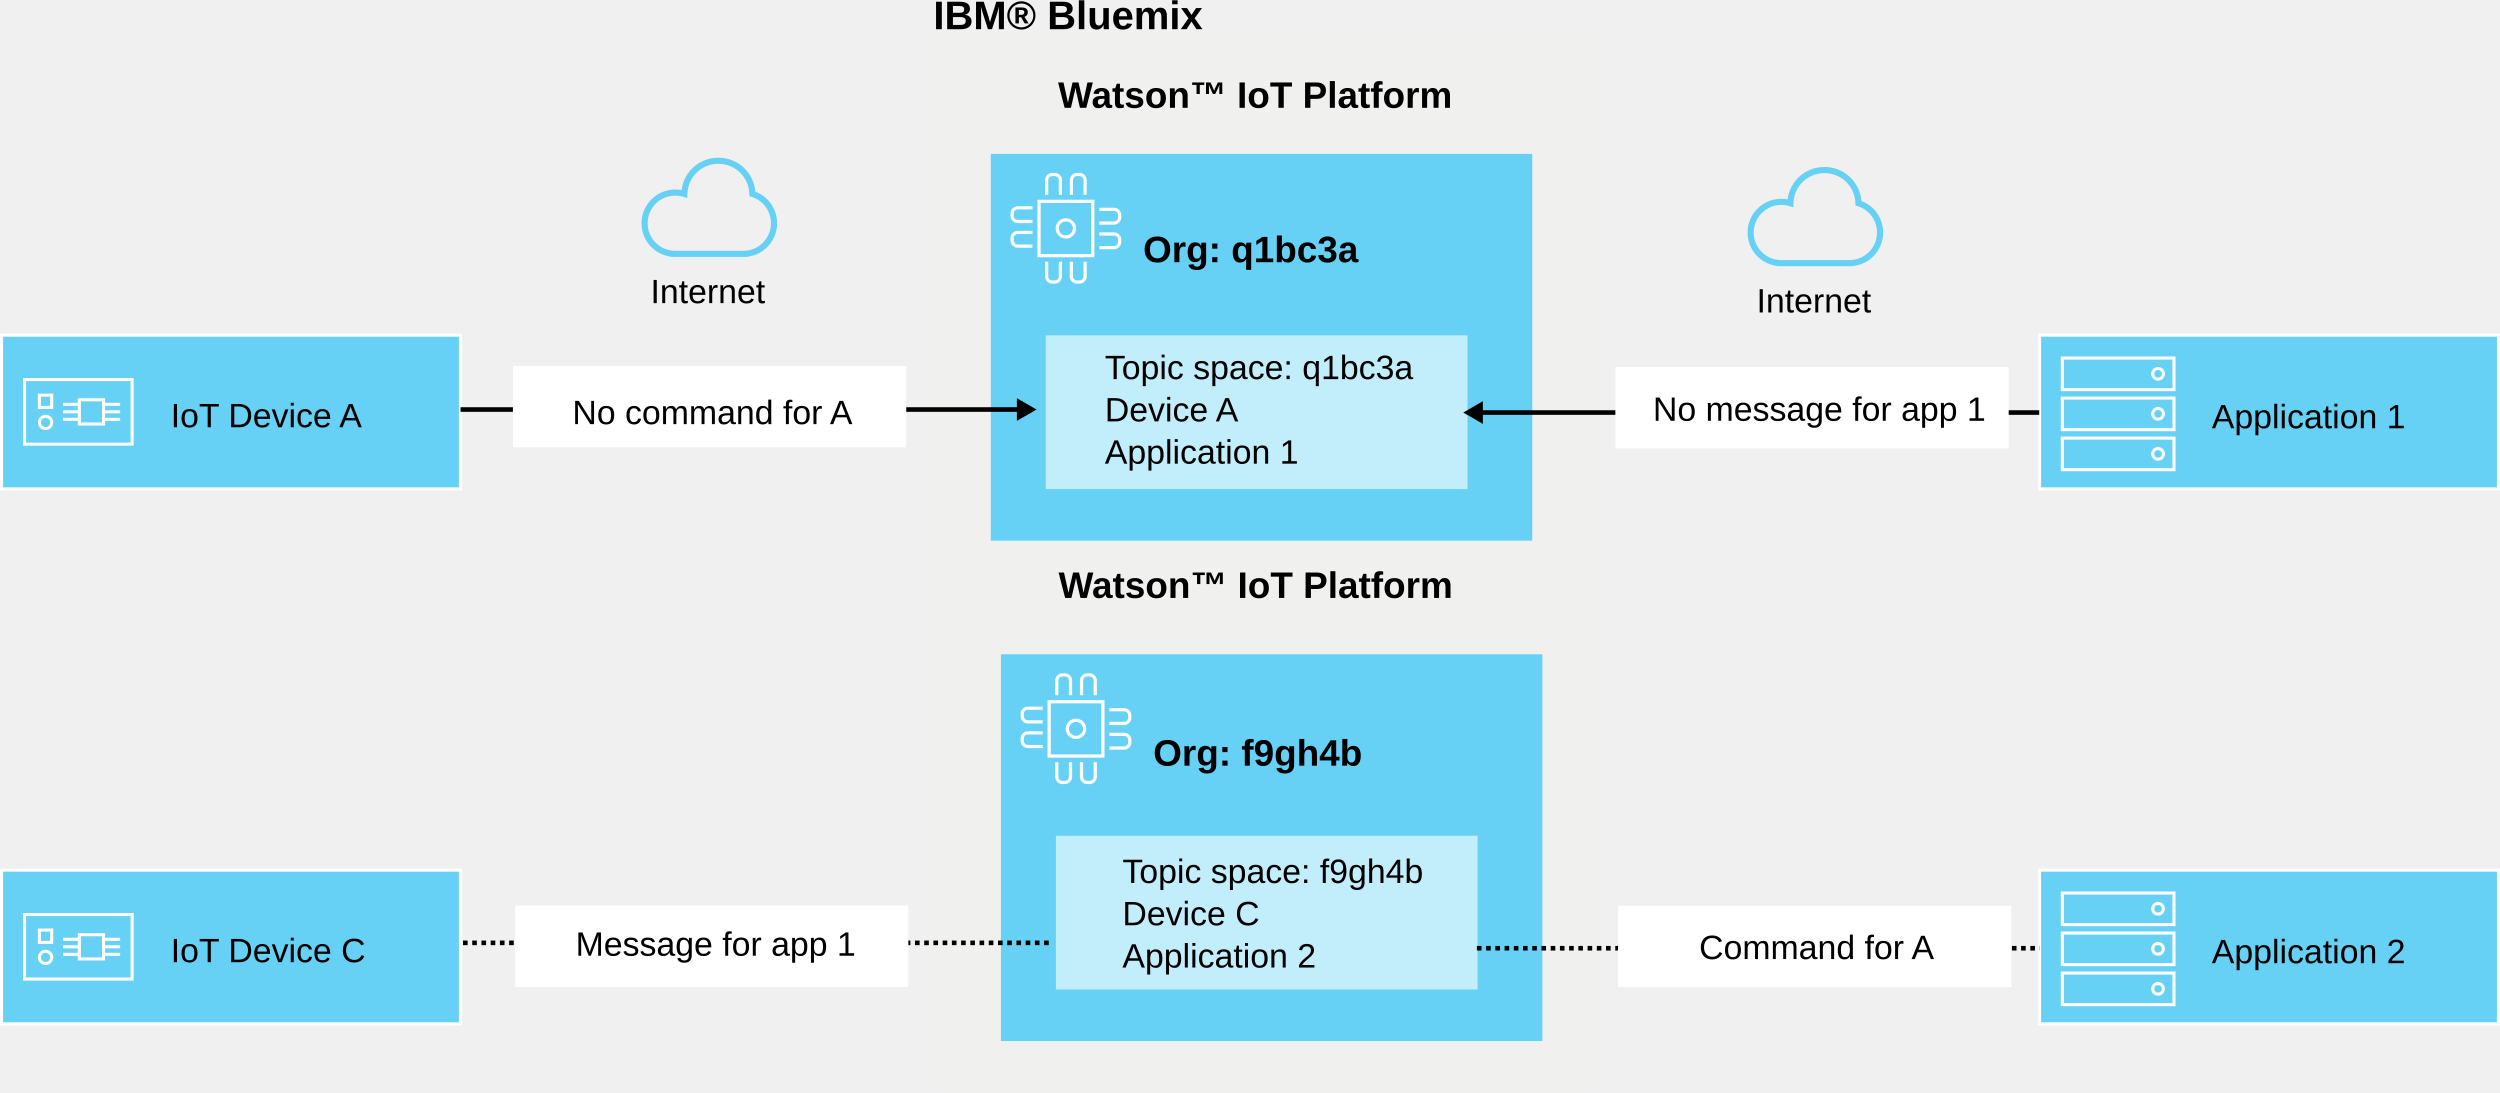
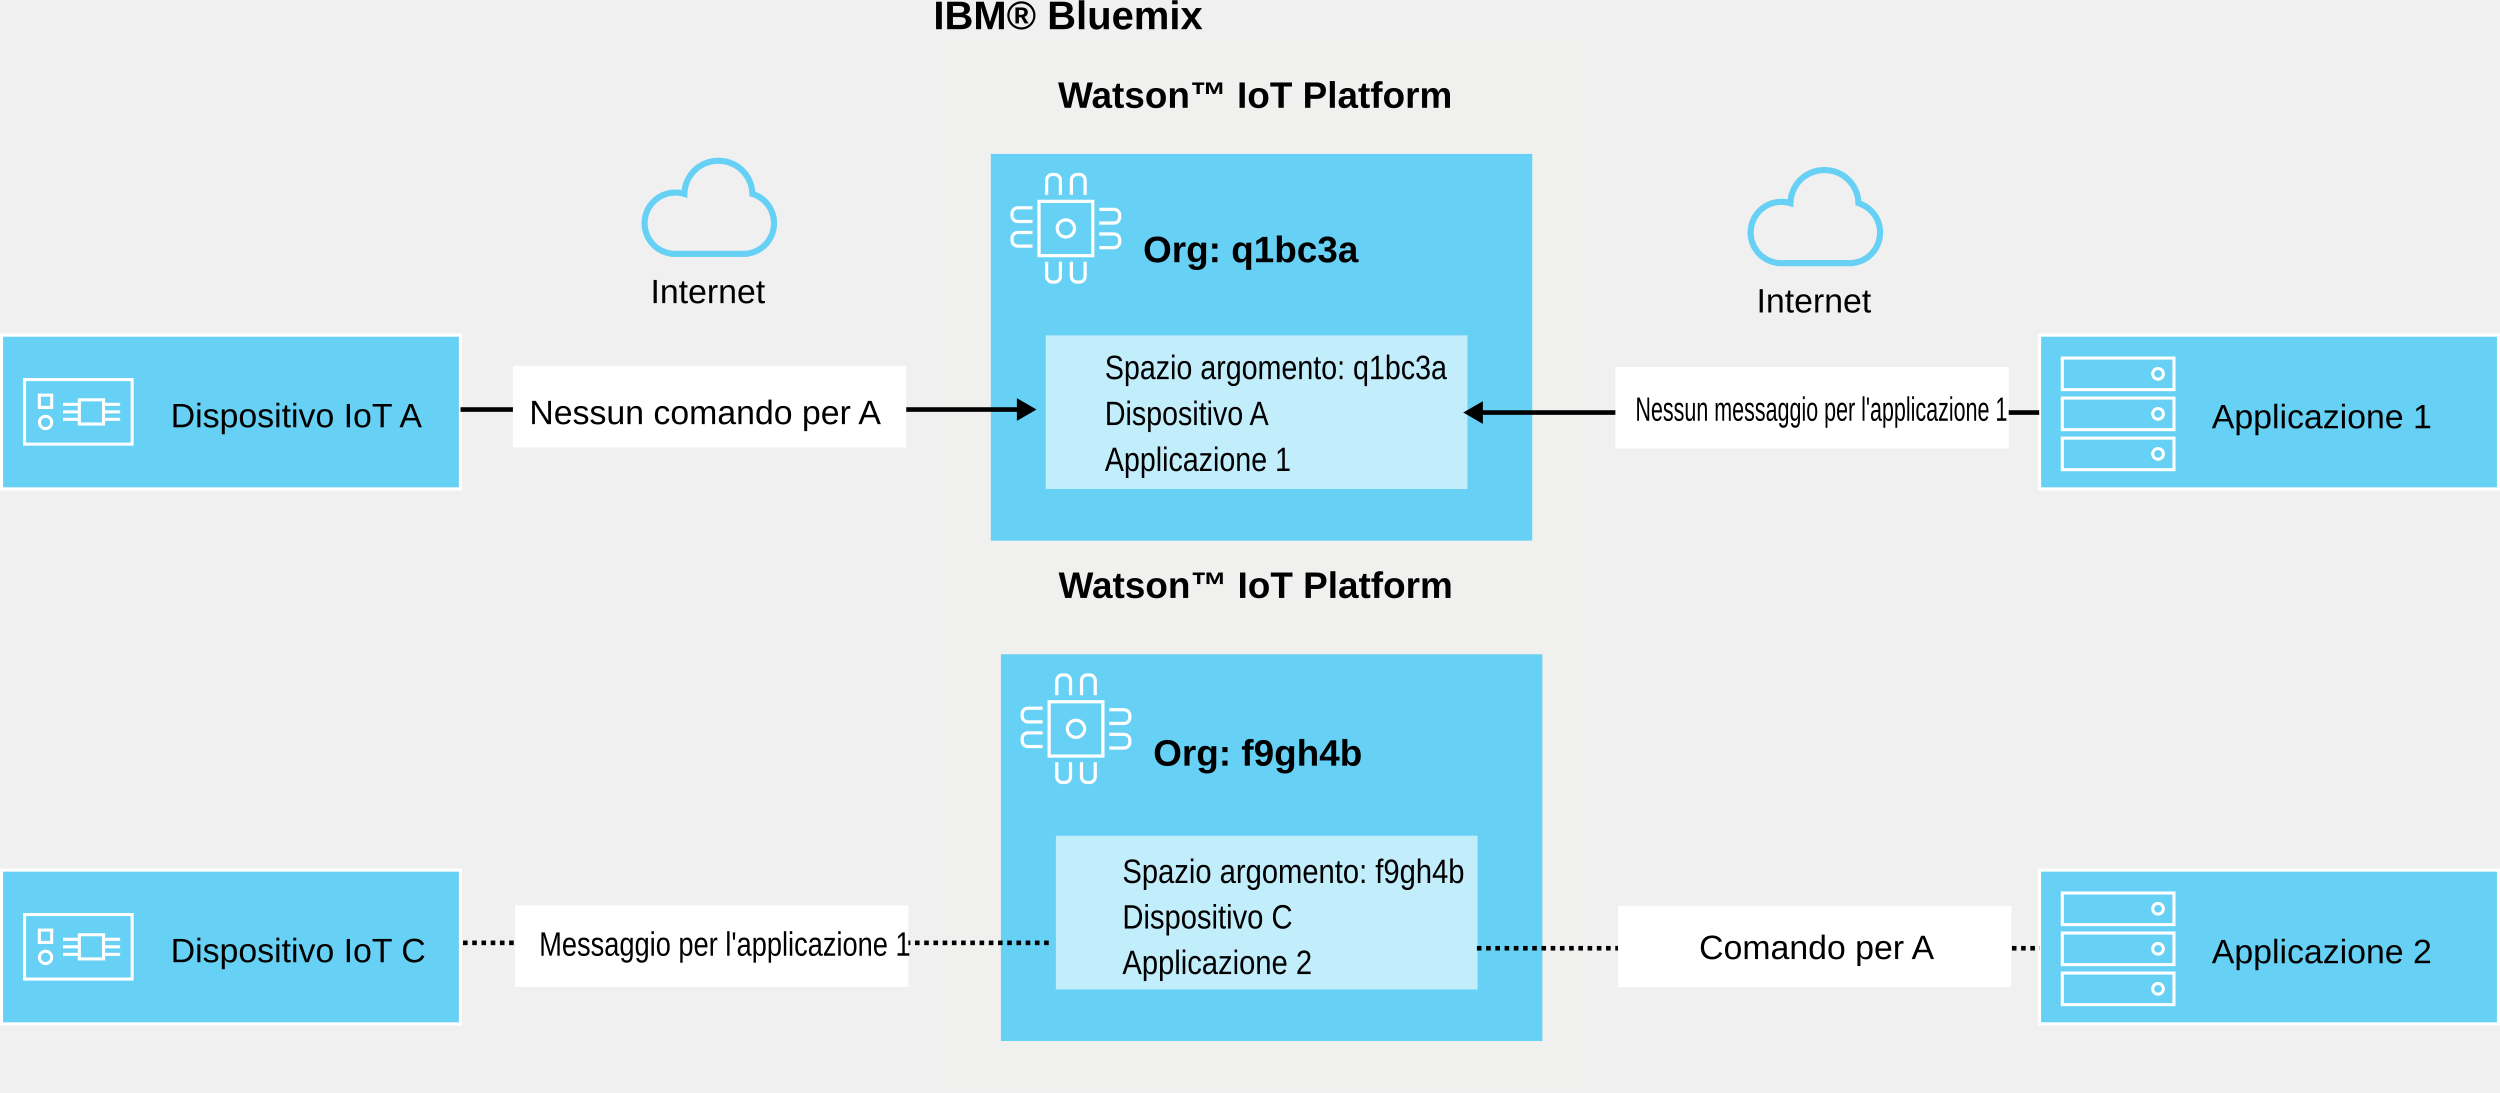
<svg xmlns="http://www.w3.org/2000/svg" xmlns:ns1="http://www.openswatchbook.org/uri/2009/osb" width="229.475mm" height="100.288mm" viewBox="0 0 813.101 355.353" id="svg5566" version="1.1">
  <defs id="defs5568">
    <linearGradient id="linearGradient6908" ns1:paint="solid">
      <stop style="stop-color:#04ff31;stop-opacity:1;" offset="0" id="stop6910" />
    </linearGradient>
    <marker style="overflow:visible" id="TriangleInM-1-5" refX="0" refY="0" orient="auto">
      <path transform="scale(-0.4,-0.4)" style="fill-rule:evenodd;stroke:#000000;stroke-width:1pt" d="m 5.77,0 -8.65,5 0,-10 8.65,5 z" id="path21249-59-7" />
    </marker>
    <marker style="overflow:visible" id="TriangleOutM-3-4" refX="0" refY="0" orient="auto">
      <path transform="scale(0.4,0.4)" style="fill-rule:evenodd;stroke:#000000;stroke-width:1pt" d="m 5.77,0 -8.65,5 0,-10 8.65,5 z" id="path21258-13-6" />
    </marker>
    <marker style="overflow:visible" id="TriangleOutM-3-4-6" refX="0" refY="0" orient="auto">
      <path transform="scale(0.4,0.4)" style="fill-rule:evenodd;stroke:#000000;stroke-width:1pt" d="m 5.77,0 -8.65,5 0,-10 8.65,5 z" id="path21258-13-6-8" />
    </marker>
    <marker style="overflow:visible" id="TriangleOutM-3-4-9" refX="0" refY="0" orient="auto">
      <path transform="scale(0.4,0.4)" style="fill-rule:evenodd;stroke:#000000;stroke-width:1pt" d="m 5.77,0 -8.65,5 0,-10 8.65,5 z" id="path21258-13-6-1" />
    </marker>
  </defs>
  <g id="layer1" transform="translate(101.9268,-300.426)">
    <g id="g6270" transform="translate(0,-50.76839)">
      <rect style="fill:#66d1f5;fill-opacity:1;fill-rule:evenodd;stroke:#ffffff;stroke-width:1;stroke-miterlimit:4;stroke-dasharray:none;stroke-opacity:1" id="rect79371-1-6-6-9-8-7-3-5-1-2-74" width="149.25" height="50" x="-101.427" y="460.202" rx="0" ry="0" />
      <text id="text18189-1-5" y="476.403" x="-46.406" style="font-style:normal;font-variant:normal;font-weight:normal;font-stretch:normal;font-size:11px;line-height:125%;font-family:Arial;-inkscape-font-specification:Arial;text-align:start;letter-spacing:0px;word-spacing:0px;writing-mode:lr-tb;text-anchor:start;fill:#000000;fill-opacity:1;stroke:none" xml:space="preserve">
        <tspan y="476.403" x="-46.406" id="tspan18191-0-2" />
-         <tspan id="tspan8202-0" y="490.153" x="-46.406">IoT Device A</tspan>
+         <tspan id="tspan8202-0" y="490.153" x="-46.406">Dispositivo IoT A</tspan>
        <tspan style="font-size:7.5px;stroke:none" id="tspan6878-8-8" y="503.903" x="-46.406" />
        <tspan style="font-size:7.5px;stroke:none" id="tspan18193-4-5" y="517.653" x="-46.406" />
      </text>
      <g transform="translate(-98.95286,462.6482)" id="g5278-3">
        <path style="fill:none;stroke:#ffffff;stroke-miterlimit:10" stroke-miterlimit="10" d="M 40,12 35.33,12 9.67,12 5,12 5,33 9.67,33 35.34,33 40,33 40,12 Z m -9.22,8.06 5.32,0 m -5.32,2.44 5.32,0 m -5.32,2.44 5.32,0 m -18.57,-4.88 5.32,0 m -5.32,2.44 5.32,0 m -5.32,2.44 5.32,0 m -0.02,1.5 7.87,0 0,-7.87 -7.87,0 0,7.87 z m -10.98,-2.5 c 1.1,0 2,0.9 2,2 0,1.1 -0.9,2 -2,2 -1.1,0 -2,-0.9 -2,-2 0,-1.11 0.9,-2 2,-2 z m 1.98,-2.88 -4,0 0,-4 4,0 0,4 z" id="path5280-3" />
      </g>
    </g>
    <g id="g6280" transform="translate(-14.69774,1.314248)">
      <rect style="fill:#66d1f5;fill-opacity:1;fill-rule:evenodd;stroke:#ffffff;stroke-width:1;stroke-miterlimit:4;stroke-dasharray:none;stroke-opacity:1" id="rect79371-1-6-6-9-8-7-3-5-1-2-2" width="149.25" height="50" x="-86.729" y="582.107" rx="0" ry="0" />
      <text id="text18189-1-0" y="598.308" x="-31.709" style="font-style:normal;font-variant:normal;font-weight:normal;font-stretch:normal;font-size:11px;line-height:125%;font-family:Arial;-inkscape-font-specification:Arial;text-align:start;letter-spacing:0px;word-spacing:0px;writing-mode:lr-tb;text-anchor:start;fill:#000000;fill-opacity:1;stroke:none" xml:space="preserve">
        <tspan y="598.308" x="-31.709" id="tspan18191-0-7" />
-         <tspan id="tspan8202-4" y="612.058" x="-31.709">IoT Device C</tspan>
+         <tspan id="tspan8202-4" y="612.058" x="-31.709">Dispositivo IoT C</tspan>
        <tspan style="font-size:7.5px;stroke:none" id="tspan6878-8-5" y="625.808" x="-31.709" />
        <tspan style="font-size:7.5px;stroke:none" id="tspan18193-4-3" y="639.558" x="-31.709" />
      </text>
      <g transform="translate(-84.25513,584.5529)" id="g5278-7">
        <path style="fill:none;stroke:#ffffff;stroke-miterlimit:10" stroke-miterlimit="10" d="M 40,12 35.33,12 9.67,12 5,12 5,33 9.67,33 35.34,33 40,33 40,12 Z m -9.22,8.06 5.32,0 m -5.32,2.44 5.32,0 m -5.32,2.44 5.32,0 m -18.57,-4.88 5.32,0 m -5.32,2.44 5.32,0 m -5.32,2.44 5.32,0 m -0.02,1.5 7.87,0 0,-7.87 -7.87,0 0,7.87 z m -10.98,-2.5 c 1.1,0 2,0.9 2,2 0,1.1 -0.9,2 -2,2 -1.1,0 -2,-0.9 -2,-2 0,-1.11 0.9,-2 2,-2 z m 1.98,-2.88 -4,0 0,-4 4,0 0,4 z" id="path5280-4" />
      </g>
    </g>
    <g id="g6290" transform="translate(237.4808,-9.268909)">
      <rect style="fill:#66d1f5;fill-opacity:1;fill-rule:evenodd;stroke:#ffffff;stroke-width:1;stroke-miterlimit:4;stroke-dasharray:none;stroke-opacity:1" id="rect79371-1-6-6-9-8-7-3-5-1-2-7-7" width="149.25" height="50" x="323.943" y="418.703" rx="0" ry="0" />
      <text id="text18189-5-9-3" y="448.982" x="379.969" style="font-style:normal;font-variant:normal;font-weight:normal;font-stretch:normal;font-size:11px;line-height:125%;font-family:Arial;-inkscape-font-specification:Arial;text-align:start;letter-spacing:0px;word-spacing:0px;writing-mode:lr-tb;text-anchor:start;fill:#000000;fill-opacity:1;stroke:none;stroke-width:1;stroke-miterlimit:4;stroke-dasharray:none" xml:space="preserve">
-         <tspan id="tspan6913-6-9" y="448.982" x="379.969">Application 1</tspan>
+         <tspan id="tspan6913-6-9" y="448.982" x="379.969">Applicazione 1</tspan>
      </text>
      <g style="stroke-width:10.708;stroke-miterlimit:4;stroke-dasharray:none" transform="matrix(0.09339234,0,0,0.09339234,326.1453,420.9535)" id="g5240-2-8-1">
        <rect style="fill:none;stroke:#ffffff;stroke-width:10.708;stroke-miterlimit:4;stroke-dasharray:none" x="55.6" y="55.6" stroke-miterlimit="10" width="388.9" height="110" id="rect5222-4-5-3" />
        <rect style="fill:none;stroke:#ffffff;stroke-width:10.708;stroke-miterlimit:4;stroke-dasharray:none" x="55.6" y="195" stroke-miterlimit="10" width="388.9" height="110" id="rect5224-7-2-5" />
        <rect style="fill:none;stroke:#ffffff;stroke-width:10.708;stroke-miterlimit:4;stroke-dasharray:none" x="55.6" y="334.4" stroke-miterlimit="10" width="388.9" height="110" id="rect5226-6-7-1" />
        <circle style="fill:none;stroke:#ffffff;stroke-width:10.708;stroke-miterlimit:4;stroke-dasharray:none" stroke-miterlimit="10" cx="389" cy="110.6" r="18.6" id="circle5228-0-6-4" />
        <circle style="fill:none;stroke:#ffffff;stroke-width:10.708;stroke-miterlimit:4;stroke-dasharray:none" stroke-miterlimit="10" cx="389" cy="250" r="18.6" id="circle5230-5-6-0" />
        <circle style="fill:none;stroke:#ffffff;stroke-width:10.708;stroke-miterlimit:4;stroke-dasharray:none" stroke-miterlimit="10" cx="389" cy="389.4" r="18.6" id="circle5232-6-1-4" />
      </g>
    </g>
    <g id="g6302" transform="translate(247.8557,-7.331443)">
      <rect style="fill:#66d1f5;fill-opacity:1;fill-rule:evenodd;stroke:#ffffff;stroke-width:1;stroke-miterlimit:4;stroke-dasharray:none;stroke-opacity:1" id="rect79371-1-6-6-9-8-7-3-5-1-2-7" width="149.25" height="50" x="313.568" y="590.753" rx="0" ry="0" />
      <text id="text18189-5-9" y="621.032" x="369.594" style="font-style:normal;font-variant:normal;font-weight:normal;font-stretch:normal;font-size:11px;line-height:125%;font-family:Arial;-inkscape-font-specification:Arial;text-align:start;letter-spacing:0px;word-spacing:0px;writing-mode:lr-tb;text-anchor:start;fill:#000000;fill-opacity:1;stroke:none;stroke-width:1;stroke-miterlimit:4;stroke-dasharray:none" xml:space="preserve">
-         <tspan id="tspan6913-6" y="621.032" x="369.594">Application 2</tspan>
+         <tspan id="tspan6913-6" y="621.032" x="369.594">Applicazione 2</tspan>
      </text>
      <g style="stroke-width:10.708;stroke-miterlimit:4;stroke-dasharray:none" transform="matrix(0.09339234,0,0,0.09339234,315.7705,593.0035)" id="g5240-2-8">
        <rect style="fill:none;stroke:#ffffff;stroke-width:10.708;stroke-miterlimit:4;stroke-dasharray:none" x="55.6" y="55.6" stroke-miterlimit="10" width="388.9" height="110" id="rect5222-4-5" />
        <rect style="fill:none;stroke:#ffffff;stroke-width:10.708;stroke-miterlimit:4;stroke-dasharray:none" x="55.6" y="195" stroke-miterlimit="10" width="388.9" height="110" id="rect5224-7-2" />
        <rect style="fill:none;stroke:#ffffff;stroke-width:10.708;stroke-miterlimit:4;stroke-dasharray:none" x="55.6" y="334.4" stroke-miterlimit="10" width="388.9" height="110" id="rect5226-6-7" />
        <circle style="fill:none;stroke:#ffffff;stroke-width:10.708;stroke-miterlimit:4;stroke-dasharray:none" stroke-miterlimit="10" cx="389" cy="110.6" r="18.6" id="circle5228-0-6" />
        <circle style="fill:none;stroke:#ffffff;stroke-width:10.708;stroke-miterlimit:4;stroke-dasharray:none" stroke-miterlimit="10" cx="389" cy="250" r="18.6" id="circle5230-5-6" />
        <circle style="fill:none;stroke:#ffffff;stroke-width:10.708;stroke-miterlimit:4;stroke-dasharray:none" stroke-miterlimit="10" cx="389" cy="389.4" r="18.6" id="circle5232-6-1" />
      </g>
    </g>
    <g id="g6488" transform="translate(118.3559,84.54477)">
      <rect style="fill:#f0f0ef;fill-opacity:1;fill-rule:evenodd;stroke:none" id="rect79371-1-6-6-9-8-7-80-8-4" width="213.718" height="342.537" x="84.251" y="228.698" rx="0" ry="0" />
      <rect style="fill:#66d1f5;fill-opacity:1;fill-rule:evenodd;stroke:none" id="rect79371-1-6-6-9-8-7-3-5-1-8-2-9" width="176.1" height="125.788" x="101.964" y="265.933" rx="0" ry="0" />
      <text id="text266398" y="286.16" x="151.49" style="font-style:normal;font-variant:normal;font-weight:bold;font-stretch:normal;font-size:12px;line-height:125%;font-family:Arial;-inkscape-font-specification:'Arial Bold';text-align:start;letter-spacing:0px;word-spacing:0px;writing-mode:lr-tb;text-anchor:start;fill:#000000;fill-opacity:1;stroke:none" xml:space="preserve">
-         <tspan y="286.16" x="151.49" id="tspan266400"> </tspan>
+         <tspan y="286.16" x="151.49" id="tspan266400" />
        <tspan id="tspan4887" y="301.16" x="151.49">Org: q1bc3a</tspan>
        <tspan id="tspan266402" y="316.16" x="151.49" />
      </text>
      <text style="font-style:normal;font-variant:normal;font-weight:bold;font-stretch:normal;font-size:13px;line-height:125%;font-family:Arial;-inkscape-font-specification:'Arial Bold';text-align:start;writing-mode:lr-tb;text-anchor:start;fill:#000000;fill-opacity:1" id="text56812" font-size="13" x="83.284" y="225.377">IBM® Bluemix</text>
      <g transform="translate(103.8816,267.6287)" id="Page-1_1_">
        <g id="Artboard-1-Longer_1_" transform="translate(-278,-377)">
          <g id="Page-1_2_" transform="translate(279,378)">
            <g id="IOt-Icon">
              <path style="fill:none;stroke:#ffffff;stroke-width:1.05" id="Stroke-1_1_" d="m 30.25,30.4 -17.48,0 0,-17.66 17.48,0 0,17.66 z" />
              <g id="Group-20">
                <path style="fill:none;stroke:#ffffff;stroke-width:1.05;stroke-linecap:round;stroke-linejoin:round" id="Stroke-2" d="m 24.31,21.55 c 0,-1.54 -1.26,-2.79 -2.81,-2.79 -1.55,0 -2.81,1.25 -2.81,2.79 0,1.54 1.26,2.79 2.81,2.79 1.55,-0.01 2.81,-1.25 2.81,-2.79 l 0,0 z" />
                <path style="fill:none;stroke:#ffffff;stroke-width:1.05;stroke-linejoin:round" id="Stroke-4" d="m 10.64,19.29 -4.77,0 C 4.84,19.29 4,18.46 4,17.43 L 4,16.7 c 0,-1.03 0.84,-1.86 1.87,-1.86 l 4.77,0" />
                <path style="fill:none;stroke:#ffffff;stroke-width:1.05;stroke-linejoin:round" id="Stroke-6" d="m 10.64,27.31 -4.77,0 C 4.84,27.31 4,26.47 4,25.45 l 0,-0.73 c 0,-1.03 0.84,-1.86 1.87,-1.86 l 4.77,0" />
                <path style="fill:none;stroke:#ffffff;stroke-width:1.05;stroke-linejoin:round" id="Stroke-8" d="m 32.36,23.35 4.77,0 c 1.03,0 1.87,0.83 1.87,1.86 l 0,0.73 c 0,1.03 -0.84,1.86 -1.87,1.86 l -4.77,0" />
                <path style="fill:none;stroke:#ffffff;stroke-width:1.05;stroke-linejoin:round" id="Stroke-10" d="m 32.36,15.34 4.77,0 c 1.03,0 1.87,0.83 1.87,1.86 l 0,0.73 c 0,1.03 -0.84,1.86 -1.87,1.86 l -4.77,0" />
                <path style="fill:none;stroke:#ffffff;stroke-width:1.05;stroke-linejoin:round" id="Stroke-12" d="m 19.72,32.39 0,4.75 c 0,1.03 -0.84,1.86 -1.87,1.86 l -0.73,0 c -1.03,0 -1.87,-0.83 -1.87,-1.86 l 0,-4.75" />
                <path style="fill:none;stroke:#ffffff;stroke-width:1.05;stroke-linejoin:round" id="Stroke-14" d="m 27.76,32.39 0,4.75 c 0,1.03 -0.84,1.86 -1.87,1.86 l -0.73,0 c -1.03,0 -1.87,-0.83 -1.87,-1.86 l 0,-4.75" />
                <path style="fill:none;stroke:#ffffff;stroke-width:1.05;stroke-linejoin:round" id="Stroke-16" d="m 23.3,10.61 0,-4.75 C 23.3,4.83 24.13,4 25.16,4 l 0.73,0 c 1.03,0 1.87,0.83 1.87,1.86 l 0,4.75" />
                <path style="fill:none;stroke:#ffffff;stroke-width:1.05;stroke-linejoin:round" id="Stroke-18" d="m 15.25,10.61 0,-4.75 C 15.25,4.83 16.09,4 17.12,4 l 0.73,0 c 1.03,0 1.87,0.83 1.87,1.86 l 0,4.75" />
              </g>
            </g>
          </g>
        </g>
      </g>
      <rect style="fill:#c2edfb;fill-opacity:1;fill-rule:evenodd;stroke:none" id="rect79371-1-6-6-9-8-7-3-5-2-2" width="137.153" height="50" x="119.84" y="324.948" rx="0" ry="0" />
      <rect style="fill:#66d1f5;fill-opacity:1;fill-rule:evenodd;stroke:none" id="rect79371-1-6-6-9-8-7-3-5-1-8-2-9-5" width="176.1" height="125.788" x="105.256" y="428.684" rx="0" ry="0" />
      <text id="text266398-8" y="464.911" x="154.782" style="font-style:normal;font-variant:normal;font-weight:bold;font-stretch:normal;font-size:12px;line-height:125%;font-family:Arial;-inkscape-font-specification:'Arial Bold';text-align:start;letter-spacing:0px;word-spacing:0px;writing-mode:lr-tb;text-anchor:start;fill:#000000;fill-opacity:1;stroke:none" xml:space="preserve">
        <tspan id="tspan4887-4" y="464.911" x="154.782">Org: f9gh4b</tspan>
        <tspan id="tspan266402-7" y="479.911" x="154.782" />
      </text>
      <g transform="translate(107.174,430.3798)" id="Page-1_1_-1">
        <g id="Artboard-1-Longer_1_-5" transform="translate(-278,-377)">
          <g id="Page-1_2_-4" transform="translate(279,378)">
            <g id="IOt-Icon-3">
              <path style="fill:none;stroke:#ffffff;stroke-width:1.05" id="Stroke-1_1_-9" d="m 30.25,30.4 -17.48,0 0,-17.66 17.48,0 0,17.66 z" />
              <g id="Group-20-7">
                <path style="fill:none;stroke:#ffffff;stroke-width:1.05;stroke-linecap:round;stroke-linejoin:round" id="Stroke-2-1" d="m 24.31,21.55 c 0,-1.54 -1.26,-2.79 -2.81,-2.79 -1.55,0 -2.81,1.25 -2.81,2.79 0,1.54 1.26,2.79 2.81,2.79 1.55,-0.01 2.81,-1.25 2.81,-2.79 l 0,0 z" />
                <path style="fill:none;stroke:#ffffff;stroke-width:1.05;stroke-linejoin:round" id="Stroke-4-6" d="m 10.64,19.29 -4.77,0 C 4.84,19.29 4,18.46 4,17.43 L 4,16.7 c 0,-1.03 0.84,-1.86 1.87,-1.86 l 4.77,0" />
                <path style="fill:none;stroke:#ffffff;stroke-width:1.05;stroke-linejoin:round" id="Stroke-6-7" d="m 10.64,27.31 -4.77,0 C 4.84,27.31 4,26.47 4,25.45 l 0,-0.73 c 0,-1.03 0.84,-1.86 1.87,-1.86 l 4.77,0" />
                <path style="fill:none;stroke:#ffffff;stroke-width:1.05;stroke-linejoin:round" id="Stroke-8-5" d="m 32.36,23.35 4.77,0 c 1.03,0 1.87,0.83 1.87,1.86 l 0,0.73 c 0,1.03 -0.84,1.86 -1.87,1.86 l -4.77,0" />
                <path style="fill:none;stroke:#ffffff;stroke-width:1.05;stroke-linejoin:round" id="Stroke-10-0" d="m 32.36,15.34 4.77,0 c 1.03,0 1.87,0.83 1.87,1.86 l 0,0.73 c 0,1.03 -0.84,1.86 -1.87,1.86 l -4.77,0" />
                <path style="fill:none;stroke:#ffffff;stroke-width:1.05;stroke-linejoin:round" id="Stroke-12-9" d="m 19.72,32.39 0,4.75 c 0,1.03 -0.84,1.86 -1.87,1.86 l -0.73,0 c -1.03,0 -1.87,-0.83 -1.87,-1.86 l 0,-4.75" />
                <path style="fill:none;stroke:#ffffff;stroke-width:1.05;stroke-linejoin:round" id="Stroke-14-4" d="m 27.76,32.39 0,4.75 c 0,1.03 -0.84,1.86 -1.87,1.86 l -0.73,0 c -1.03,0 -1.87,-0.83 -1.87,-1.86 l 0,-4.75" />
                <path style="fill:none;stroke:#ffffff;stroke-width:1.05;stroke-linejoin:round" id="Stroke-16-3" d="m 23.3,10.61 0,-4.75 C 23.3,4.83 24.13,4 25.16,4 l 0.73,0 c 1.03,0 1.87,0.83 1.87,1.86 l 0,4.75" />
                <path style="fill:none;stroke:#ffffff;stroke-width:1.05;stroke-linejoin:round" id="Stroke-18-3" d="m 15.25,10.61 0,-4.75 C 15.25,4.83 16.09,4 17.12,4 l 0.73,0 c 1.03,0 1.87,0.83 1.87,1.86 l 0,4.75" />
              </g>
            </g>
          </g>
        </g>
      </g>
      <rect style="fill:#c2edfb;fill-opacity:1;fill-rule:evenodd;stroke:none" id="rect79371-1-6-6-9-8-7-3-5-2-2-0" width="137.153" height="50" x="123.133" y="487.699" rx="0" ry="0" />
-       <text xml:space="preserve" style="font-style:normal;font-variant:normal;font-weight:normal;font-stretch:normal;font-size:11px;line-height:125%;font-family:Arial;-inkscape-font-specification:Arial;text-align:start;letter-spacing:0px;word-spacing:0px;writing-mode:lr-tb;text-anchor:start;fill:#000000;fill-opacity:1;stroke:none" x="144.771" y="503.063" id="text44235-7-4">
-         <tspan id="tspan13797" x="144.771" y="503.063">Topic space: f9gh4b</tspan>
-         <tspan id="tspan14869" x="144.771" y="516.813">Device C</tspan>
-         <tspan id="tspan14877" x="144.771" y="530.563">Application 2</tspan>
+       <text xml:space="preserve" style="font-style:normal;font-variant:normal;font-weight:normal;font-stretch:normal;font-size:10.214px;line-height:125%;font-family:Arial;-inkscape-font-specification:Arial;text-align:start;letter-spacing:0px;word-spacing:0px;writing-mode:lr-tb;text-anchor:start;fill:#000000;fill-opacity:1;stroke:none" x="155.904" y="467.131" id="text44235-7-4" transform="scale(0.9285729,1.076921)">
+         <tspan id="tspan14877" x="155.904" y="467.131">Spazio argomento: f9gh4b</tspan>
+         <tspan x="155.904" y="480.881" id="tspan3476">Dispositivo C</tspan>
+         <tspan x="155.904" y="494.631" id="tspan3478">Applicazione 2</tspan>
      </text>
-       <text xml:space="preserve" style="font-style:normal;font-variant:normal;font-weight:normal;font-stretch:normal;font-size:11px;line-height:125%;font-family:Arial;-inkscape-font-specification:Arial;text-align:start;letter-spacing:0px;word-spacing:0px;writing-mode:lr-tb;text-anchor:start;fill:#000000;fill-opacity:1;stroke:none" x="139.056" y="339.184" id="text44235-7-4-7">
-         <tspan id="tspan13797-0" x="139.056" y="339.184">Topic space: q1bc3a</tspan>
-         <tspan id="tspan14867" x="139.056" y="352.934">Device A</tspan>
-         <tspan id="tspan14871" x="139.056" y="366.684">Application 1</tspan>
+       <text xml:space="preserve" style="font-style:normal;font-variant:normal;font-weight:normal;font-stretch:normal;font-size:10.119px;line-height:125%;font-family:Arial;-inkscape-font-specification:Arial;text-align:start;letter-spacing:0px;word-spacing:0px;writing-mode:lr-tb;text-anchor:start;fill:#000000;fill-opacity:1;stroke:none" x="151.167" y="312.005" id="text44235-7-4-7" transform="scale(0.9198673,1.087113)">
+         <tspan id="tspan14871" x="151.167" y="312.005">Spazio argomento: q1bc3a</tspan>
+         <tspan x="151.167" y="325.755" id="tspan3467">Dispositivo A</tspan>
+         <tspan x="151.167" y="339.505" id="tspan3469">Applicazione 1</tspan>
      </text>
      <text id="text266398-1" y="250.948" x="123.835" style="font-style:normal;font-variant:normal;font-weight:bold;font-stretch:normal;font-size:12px;line-height:125%;font-family:Arial;-inkscape-font-specification:'Arial Bold';text-align:start;letter-spacing:0px;word-spacing:0px;writing-mode:lr-tb;text-anchor:start;fill:#000000;fill-opacity:1;stroke:none" xml:space="preserve">
        <tspan y="250.948" x="123.835" id="tspan266400-4">Watson™ IoT Platform </tspan>
        <tspan id="tspan4887-47" y="265.948" x="123.835" />
        <tspan id="tspan266402-5" y="280.948" x="123.835" />
      </text>
      <text id="text266398-7" y="410.352" x="124.002" style="font-style:normal;font-variant:normal;font-weight:bold;font-stretch:normal;font-size:12px;line-height:125%;font-family:Arial;-inkscape-font-specification:'Arial Bold';text-align:start;letter-spacing:0px;word-spacing:0px;writing-mode:lr-tb;text-anchor:start;fill:#000000;fill-opacity:1;stroke:none" xml:space="preserve">
        <tspan y="410.352" x="124.002" id="tspan266400-2">Watson™ IoT Platform </tspan>
        <tspan id="tspan4887-7" y="425.352" x="124.002" />
        <tspan id="tspan266402-0" y="440.352" x="124.002" />
      </text>
    </g>
    <g id="g6562" transform="translate(78.62212,-21.58133)">
      <text style="font-style:normal;font-variant:normal;font-weight:normal;font-stretch:normal;font-size:11px;line-height:125%;font-family:Arial;-inkscape-font-specification:Arial;text-align:start;writing-mode:lr-tb;text-anchor:start;fill:#000000;fill-opacity:1" id="text66184" font-size="11" x="31.011" y="420.609">Internet</text>
      <path style="fill:#66d1f5;fill-opacity:1" d="m 61.592,405.578 -23.895,0 0,-0.088 c -5.456,-0.671 -9.602,-5.278 -9.602,-10.884 0,-6.049 4.921,-10.971 10.971,-10.971 0.693,0 1.38,0.064 2.054,0.192 0.752,-5.997 5.797,-10.532 11.979,-10.532 6.361,0 11.518,4.802 12.033,11.056 4.252,1.613 7.063,5.65 7.063,10.255 0,5.605 -4.146,10.213 -9.602,10.884 l 0,0.077 -1.001,0.011 z m -22.581,-2 22.544,-0.01 c 4.844,-0.176 8.638,-4.112 8.638,-8.962 0,-3.959 -2.54,-7.404 -6.32,-8.573 l -0.686,-0.212 -0.019,-0.717 c -0.144,-5.5 -4.568,-9.809 -10.071,-9.809 -5.505,0 -9.929,4.311 -10.072,9.813 l -0.034,1.321 -1.262,-0.393 c -0.858,-0.267 -1.754,-0.402 -2.665,-0.402 -4.946,0 -8.971,4.024 -8.971,8.971 0,4.85 3.794,8.786 8.638,8.962 l 0.28,0.011 z" id="path13593" />
    </g>
    <g id="g6562-2" transform="translate(438.356,-18.56567)">
      <text style="font-style:normal;font-variant:normal;font-weight:normal;font-stretch:normal;font-size:11px;line-height:125%;font-family:Arial;-inkscape-font-specification:Arial;text-align:start;writing-mode:lr-tb;text-anchor:start;fill:#000000;fill-opacity:1" id="text66184-0" font-size="11" x="31.011" y="420.609">Internet</text>
      <path style="fill:#66d1f5;fill-opacity:1" d="m 61.592,405.578 -23.895,0 0,-0.088 c -5.456,-0.671 -9.602,-5.278 -9.602,-10.884 0,-6.049 4.921,-10.971 10.971,-10.971 0.693,0 1.38,0.064 2.054,0.192 0.752,-5.997 5.797,-10.532 11.979,-10.532 6.361,0 11.518,4.802 12.033,11.056 4.252,1.613 7.063,5.65 7.063,10.255 0,5.605 -4.146,10.213 -9.602,10.884 l 0,0.077 -1.001,0.011 z m -22.581,-2 22.544,-0.01 c 4.844,-0.176 8.638,-4.112 8.638,-8.962 0,-3.959 -2.54,-7.404 -6.32,-8.573 l -0.686,-0.212 -0.019,-0.717 c -0.144,-5.5 -4.568,-9.809 -10.071,-9.809 -5.505,0 -9.929,4.311 -10.072,9.813 l -0.034,1.321 -1.262,-0.393 c -0.858,-0.267 -1.754,-0.402 -2.665,-0.402 -4.946,0 -8.971,4.024 -8.971,8.971 0,4.85 3.794,8.786 8.638,8.962 l 0.28,0.011 z" id="path13593-2" />
    </g>
    <path id="path8199-4" d="m 47.866,433.622 183.065,0" style="opacity:1;fill:none;stroke:#000000;stroke-width:1.5;stroke-linecap:butt;stroke-linejoin:miter;stroke-miterlimit:4;stroke-dasharray:none;stroke-opacity:1;marker-end:url(#TriangleOutM-3-4)" />
    <rect x="64.893" y="419.453" width="127.925" height="26.482" id="rect56941-0-3-9" style="opacity:1;fill:#ffffff" />
-     <text y="438.374" x="84.233" font-size="11" id="text56834-0-4-8-0-89-9" style="font-style:normal;font-variant:normal;font-weight:normal;font-stretch:normal;font-size:11px;line-height:125%;font-family:Arial;-inkscape-font-specification:Arial;text-align:start;writing-mode:lr-tb;text-anchor:start;fill:#000000;fill-opacity:1">No command for A</text>
+     <text y="438.374" x="70.233" font-size="11" id="text56834-0-4-8-0-89-9" style="font-style:normal;font-variant:normal;font-weight:normal;font-stretch:normal;font-size:11px;line-height:125%;font-family:Arial;-inkscape-font-specification:Arial;text-align:start;writing-mode:lr-tb;text-anchor:start;fill:#000000;fill-opacity:1">Nessun comando per A</text>
    <rect style="opacity:1;fill:#000000;fill-opacity:0;stroke:none;stroke-width:0.907;stroke-miterlimit:4;stroke-dasharray:none;stroke-dashoffset:0;stroke-opacity:1" id="rect6906" width="114.722" height="34.28" x="72.894" y="419.118" />
    <path id="path8199-4-0" d="m 561.304,434.601 -183.065,0" style="opacity:1;fill:none;stroke:#000000;stroke-width:1.5;stroke-linecap:butt;stroke-linejoin:miter;stroke-miterlimit:4;stroke-dasharray:none;stroke-opacity:1;marker-end:url(#TriangleOutM-3-4-6)" />
    <rect x="423.461" y="419.807" width="127.925" height="26.482" id="rect56941-0-3-9-6" style="opacity:1;fill:#ffffff" />
-     <text y="437.281" x="435.678" font-size="11" id="text56834-0-4-8-0-89-9-0-1" style="font-style:normal;font-variant:normal;font-weight:normal;font-stretch:normal;font-size:11px;line-height:125%;font-family:Arial;-inkscape-font-specification:Arial;text-align:start;writing-mode:lr-tb;text-anchor:start;fill:#000000;fill-opacity:1">No message for app 1</text>
+     <text y="348.527" x="539.48" font-size="11" id="text56834-0-4-8-0-89-9-0-1" style="font-style:normal;font-variant:normal;font-weight:normal;font-stretch:normal;font-size:8.767px;line-height:125%;font-family:Arial;-inkscape-font-specification:Arial;text-align:start;writing-mode:lr-tb;text-anchor:start;fill:#000000;fill-opacity:1" transform="scale(0.7970326,1.254654)">Nessun messaggio per l'applicazione 1</text>
    <path id="path8199-4-1" d="m 48.662,607.078 191.365,0" style="opacity:1;fill:none;stroke:#000000;stroke-width:1.5;stroke-linecap:butt;stroke-linejoin:miter;stroke-miterlimit:4;stroke-dasharray:1.5, 1.5;stroke-dashoffset:0;stroke-opacity:1" />
    <rect x="65.584" y="594.934" width="127.925" height="26.482" id="rect56941-0-3-9-6-5" style="opacity:1;fill:#ffffff" />
-     <text y="611.268" x="85.281" font-size="11" id="text56834-0-4-8-0-89-9-4" style="font-style:normal;font-variant:normal;font-weight:normal;font-stretch:normal;font-size:11px;line-height:125%;font-family:Arial;-inkscape-font-specification:Arial;text-align:start;writing-mode:lr-tb;text-anchor:start;fill:#000000;fill-opacity:1">Message for app 1</text>
+     <text y="548.443" x="81.852" font-size="11" id="text56834-0-4-8-0-89-9-4" style="font-style:normal;font-variant:normal;font-weight:normal;font-stretch:normal;font-size:9.869px;line-height:125%;font-family:Arial;-inkscape-font-specification:Arial;text-align:start;writing-mode:lr-tb;text-anchor:start;fill:#000000;fill-opacity:1" transform="scale(0.8972224,1.114551)">Messaggio per l'applicazione 1</text>
    <path id="path8199-4-1-7" d="m 378.421,608.833 183.065,0" style="opacity:1;fill:none;stroke:#000000;stroke-width:1.5;stroke-linecap:butt;stroke-linejoin:miter;stroke-miterlimit:4;stroke-dasharray:1.5, 1.5;stroke-dashoffset:0;stroke-opacity:1" />
    <rect x="424.307" y="595" width="127.925" height="26.482" id="rect56941-0-3-9-6-2" style="opacity:1;fill:#ffffff" />
-     <text y="612.359" x="450.695" font-size="11" id="text56834-0-4-8-0-89-9-2" style="font-style:normal;font-variant:normal;font-weight:normal;font-stretch:normal;font-size:11px;line-height:125%;font-family:Arial;-inkscape-font-specification:Arial;text-align:start;writing-mode:lr-tb;text-anchor:start;fill:#000000;fill-opacity:1">Command for A</text>
+     <text y="612.359" x="450.695" font-size="11" id="text56834-0-4-8-0-89-9-2" style="font-style:normal;font-variant:normal;font-weight:normal;font-stretch:normal;font-size:11px;line-height:125%;font-family:Arial;-inkscape-font-specification:Arial;text-align:start;writing-mode:lr-tb;text-anchor:start;fill:#000000;fill-opacity:1">Comando per A</text>
  </g>
</svg>
